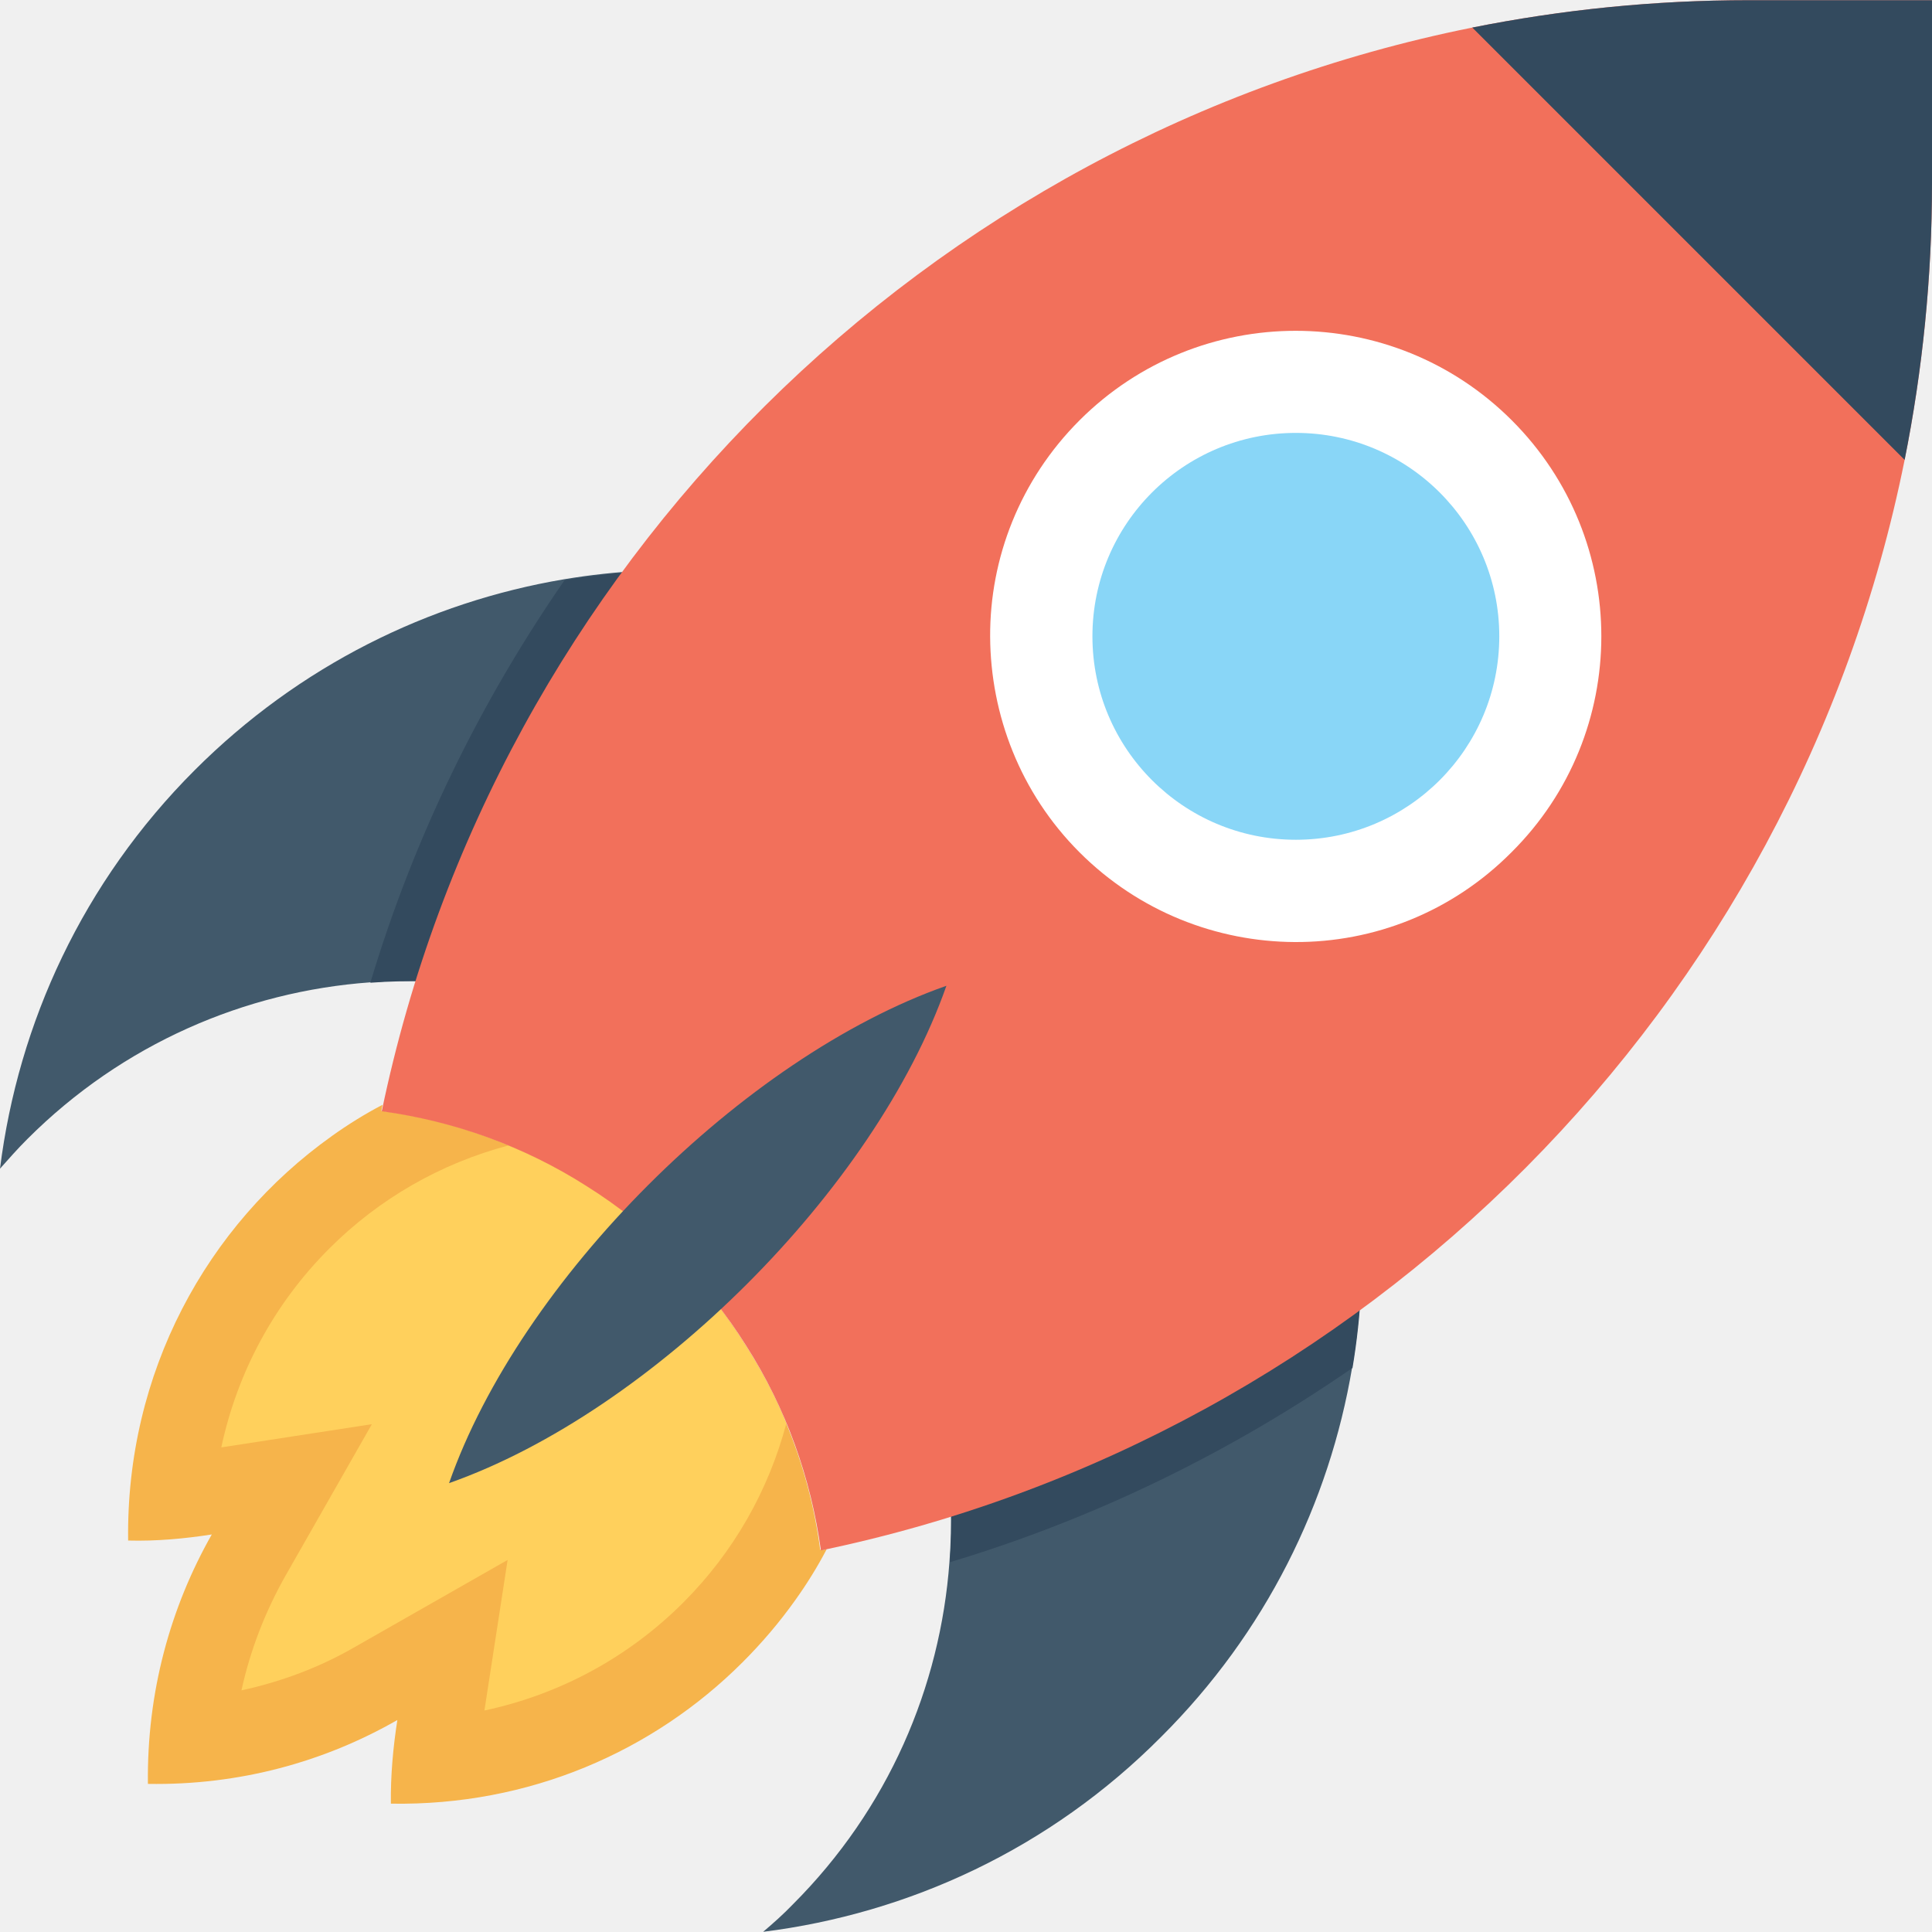
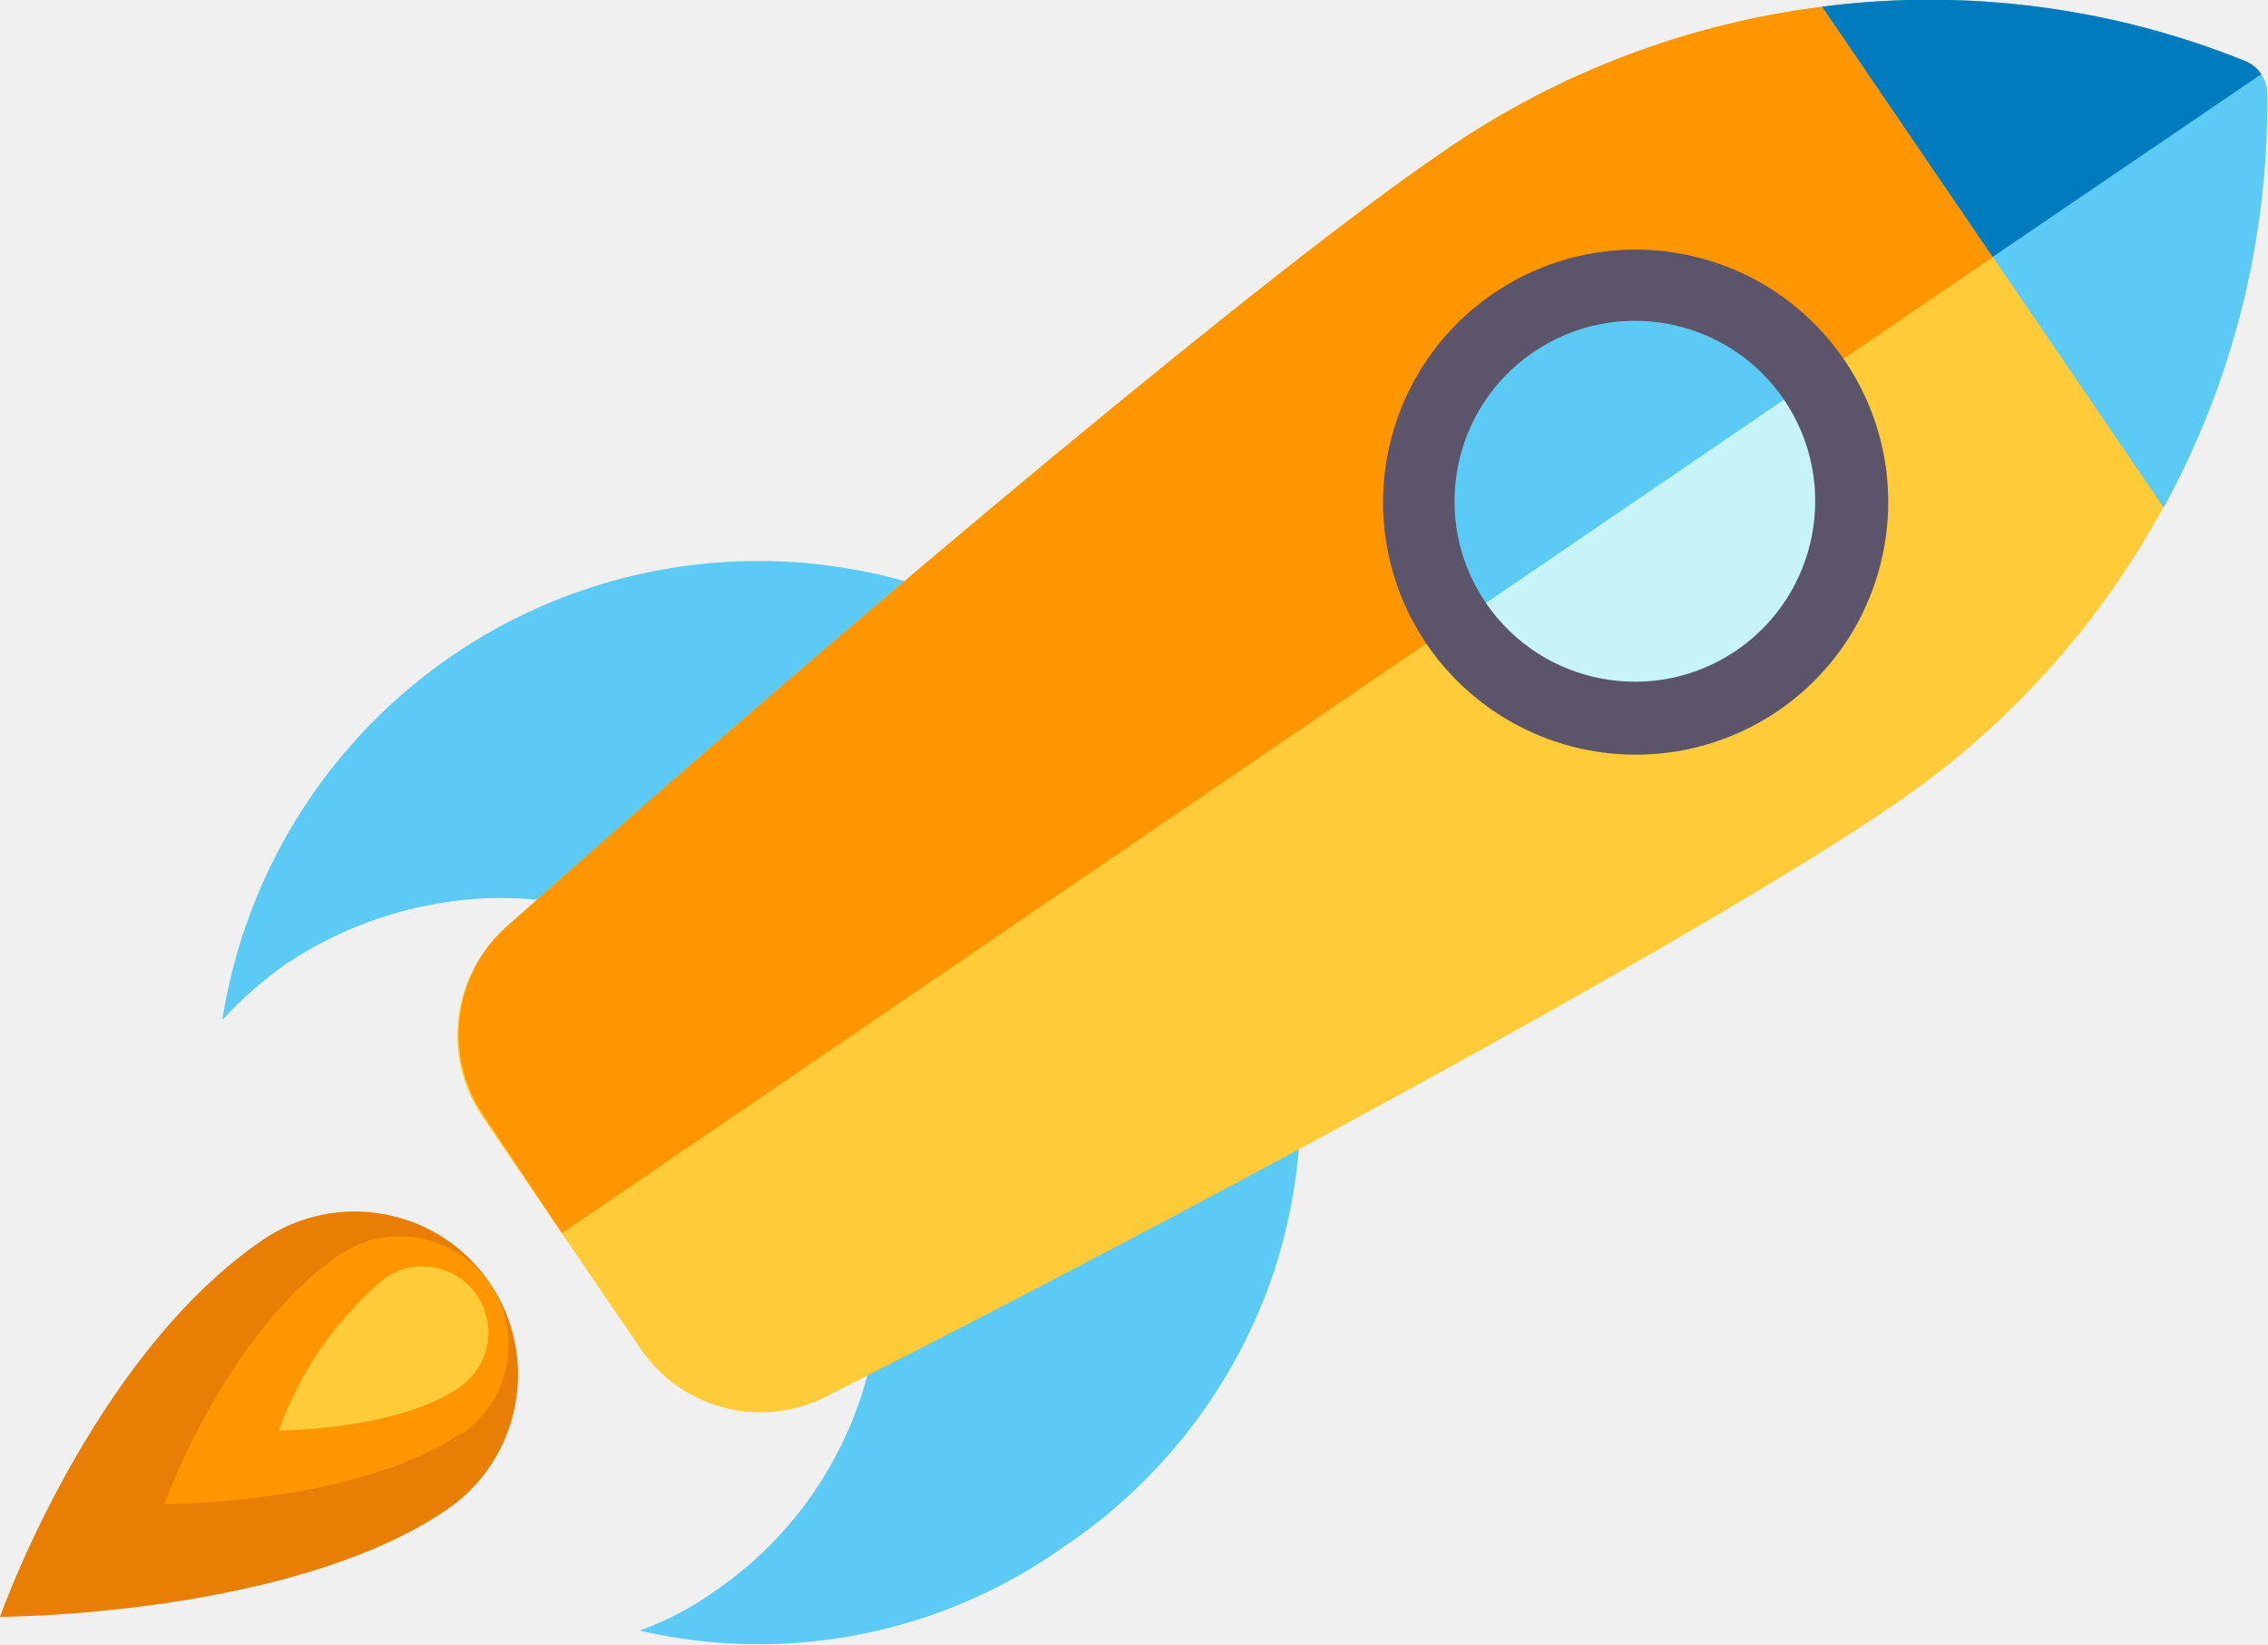
- <svg xmlns="http://www.w3.org/2000/svg" version="1.1" id="Capa_1" x="0px" y="0px" viewBox="0 0 508.1 508.1" style="enable-background:new 0 0 508.1 508.1;" xml:space="preserve">
-   <path style="fill:#F6B44B;" d="M217.4,407.45c-2.4,4.6-5.2,9.1-8.2,13.3c-4.2,5.9-8.8,11.3-13.9,16.4  c-23.5,23.5-56.1,37.8-92.5,37.2c-0.1-7.5,0.6-14.9,1.7-22c-19.2,11-41.5,17.2-65.6,16.8c-0.3-24.1,5.9-46.4,16.8-65.6  c-7.1,1.1-14.5,1.8-22,1.6c-0.6-44.1,20.6-82.9,53.6-106.4c4.2-3,8.7-5.8,13.3-8.2c-0.1,0.5-0.2,1.1-0.3,1.6  c11.4,1.5,22.6,4.5,33.4,9c7.1,2.9,13.9,6.4,20.5,10.6c8.3,5.2,16.1,11.4,23.3,18.6s13.3,15,18.5,23.3c4.2,6.6,7.8,13.4,10.7,20.5  c4.5,10.8,7.5,22,9,33.4C216.4,407.65,216.9,407.55,217.4,407.45z" />
-   <path style="fill:#FFD05C;" d="M206.8,374.35c-4.7,17.7-13.9,33.9-27.1,47.1c-14.5,14.5-32.6,24.2-52.3,28.4l6.1-39.6l-40,22.8  c-9.3,5.4-19.4,9.2-30,11.5c2.3-10.5,6.2-20.6,11.5-30l22.8-40l-39.6,6.1c4.2-19.7,13.9-37.8,28.4-52.3  c13.2-13.2,29.4-22.4,47.1-27.1c7.1,2.9,13.9,6.4,20.5,10.6c8.3,5.2,16.1,11.4,23.3,18.6s13.3,15,18.5,23.3  C200.3,360.45,203.9,367.25,206.8,374.35z" />
-   <path style="fill:#41596B;" d="M200.7,508.05c2.6-2.2,5.3-4.6,7.8-7.2c25.1-25.1,38.8-57.2,41.2-90.1c3-39.8-10.7-80.7-41.2-111.2  s-71.3-44.2-111.2-41.2c-32.8,2.4-65,16.1-90.1,41.2c-2.5,2.5-4.9,5.2-7.2,7.8c4.8-38.3,21.8-75.4,51.2-104.8  c27.5-27.5,61.6-44.2,97.1-50.2c55.4-9.3,114.3,7.4,157.1,50.2c42.7,42.7,59.5,101.7,50.2,157.1c-6,35.6-22.7,69.7-50.2,97.1  C276.1,486.25,239,503.25,200.7,508.05z" />
-   <path style="fill:#334A5E;" d="M355.7,359.75c-32,22.1-67.6,39.6-105.9,51.1c3-39.8-10.7-80.7-41.2-111.2s-71.3-44.2-111.2-41.2  c11.5-38.4,29-74,51.1-105.9c55.4-9.3,114.3,7.4,157.1,50.2C348.2,245.35,365,304.35,355.7,359.75z" />
-   <path style="fill:#F2705B;" d="M215.9,407.75c-2.6-18.9-9.1-37.3-19.7-53.9c-5.2-8.3-11.4-16.1-18.6-23.3  c-7.2-7.2-15-13.4-23.3-18.6c-16.6-10.6-35-17.1-53.9-19.7c29.8-143.3,143.1-256.1,286.8-285c23.5-4.7,47.8-7.2,72.8-7.2h48.1v48.1  c0,24.9-2.5,49.3-7.2,72.8C472,264.65,359.2,377.95,215.9,407.75z" />
-   <path style="fill:#FFFFFF;" d="M397.6,110.55c-31.4-31.4-82.3-31.4-113.7,0c-15.7,15.7-23.6,36.3-23.5,56.9  c0.1,20.5,7.9,41.1,23.5,56.7s36.1,23.5,56.6,23.6c20.7,0.1,41.3-7.8,57-23.6C429,192.85,429,141.95,397.6,110.55z" />
-   <circle style="fill:#89D6F7;" cx="340.8" cy="167.35" r="53.5" />
-   <path style="fill:#41596B;" d="M248.9,259.25L248.9,259.25L248.9,259.25c-53.5,18.8-112.1,77.4-130.8,130.8l0,0  C171.5,371.25,230.1,312.75,248.9,259.25z" />
-   <path style="fill:#334A5E;" d="M500.9,120.95L387.2,7.25c23.5-4.7,47.8-7.2,72.8-7.2h48.1v48.1  C508.1,73.05,505.6,97.45,500.9,120.95z" />
-   <g>
- </g>
-   <g>
- </g>
-   <g>
- </g>
-   <g>
- </g>
-   <g>
- </g>
-   <g>
- </g>
-   <g>
- </g>
-   <g>
- </g>
-   <g>
- </g>
-   <g>
- </g>
-   <g>
- </g>
-   <g>
- </g>
-   <g>
- </g>
-   <g>
- </g>
-   <g>
- </g>
+ <svg xmlns="http://www.w3.org/2000/svg" viewBox="0 0 57.83 41.92">
+   <defs>
+     <style>.cls-1{fill:#5bcbf5;}.cls-2{fill:#ffcb39;}.cls-3{fill:#ff9600;}.cls-4{fill:#007bbd;}.cls-5{fill:#c7f4f9;}.cls-6{fill:#5c546a;}.cls-7{fill:#e87e04;}</style>
+   </defs>
+   <g id="Layer_2" data-name="Layer 2">
+     <g id="Layer_1-2" data-name="Layer 1">
+       <g id="rocket">
+         <path class="cls-1" d="M16.31,41.57a7.89,7.89,0,0,0,1.91-1,9.68,9.68,0,0,0-6-17.66A10,10,0,0,0,7.3,24.57,10.1,10.1,0,0,0,5.67,26a13.83,13.83,0,1,1,26.81,6.43,13.67,13.67,0,0,1-5.35,7A13.41,13.41,0,0,1,16.31,41.57Z" />
+         <path class="cls-2" d="M57.81,2.35a.92.92,0,0,0-.53-.78A21.75,21.75,0,0,0,36.75,3.9C32.63,6.7,22.38,15.2,12.89,23.65a3.69,3.69,0,0,0-.59,4.82l4.05,5.94a3.69,3.69,0,0,0,4.7,1.2c11.33-5.74,23-12.19,27.1-15A21.75,21.75,0,0,0,57.81,2.35Zm0,0" />
+         <path class="cls-3" d="M14.33,31.44l-2-3a3.69,3.69,0,0,1,.59-4.82C22.38,15.2,32.63,6.7,36.75,3.9A21.75,21.75,0,0,1,57.28,1.57a.92.92,0,0,1,.37.32h0Zm0,0" />
+         <path class="cls-1" d="M44.8,17.34a5.52,5.52,0,1,1,1.45-7.67,5.52,5.52,0,0,1-1.45,7.67Zm0,0" />
+         <path class="cls-1" d="M57.28,1.57A21.48,21.48,0,0,0,46.46.17l8.71,12.77A21.48,21.48,0,0,0,57.81,2.35a.92.92,0,0,0-.53-.78Zm0,0" />
+         <path class="cls-4" d="M57.66,1.89a.92.92,0,0,0-.38-.32A21.48,21.48,0,0,0,46.46.17l4.35,6.38Z" />
+         <path class="cls-5" d="M44.8,17.34a5.52,5.52,0,0,0,1.45-7.67l-9.12,6.22a5.52,5.52,0,0,0,7.67,1.45Zm0,0" />
+         <path class="cls-6" d="M36.37,16.41a6.44,6.44,0,1,1,9,1.69,6.45,6.45,0,0,1-9-1.69Zm9.12-6.22a4.6,4.6,0,1,0-1.21,6.39,4.61,4.61,0,0,0,1.21-6.39Zm0,0" />
+         <g id="flame">
+           <path class="cls-7" d="M11.39,38.49C7.39,41.21,0,41.22,0,41.22s2.33-6.63,6.7-9.61a4.16,4.16,0,0,1,4.69,6.88Z" />
+           <path class="cls-3" d="M11.75,36.54c-2.65,1.81-7.56,1.81-7.56,1.81S5.74,34,8.64,32a2.76,2.76,0,0,1,3.12,4.57Z" />
+           <path class="cls-2" d="M11.72,35.37c-1.61,1.1-4.61,1.1-4.61,1.1a9,9,0,0,1,2.71-3.89,1.68,1.68,0,0,1,1.9,2.78Z" />
+         </g>
+       </g>
+     </g>
+   </g>
</svg>
